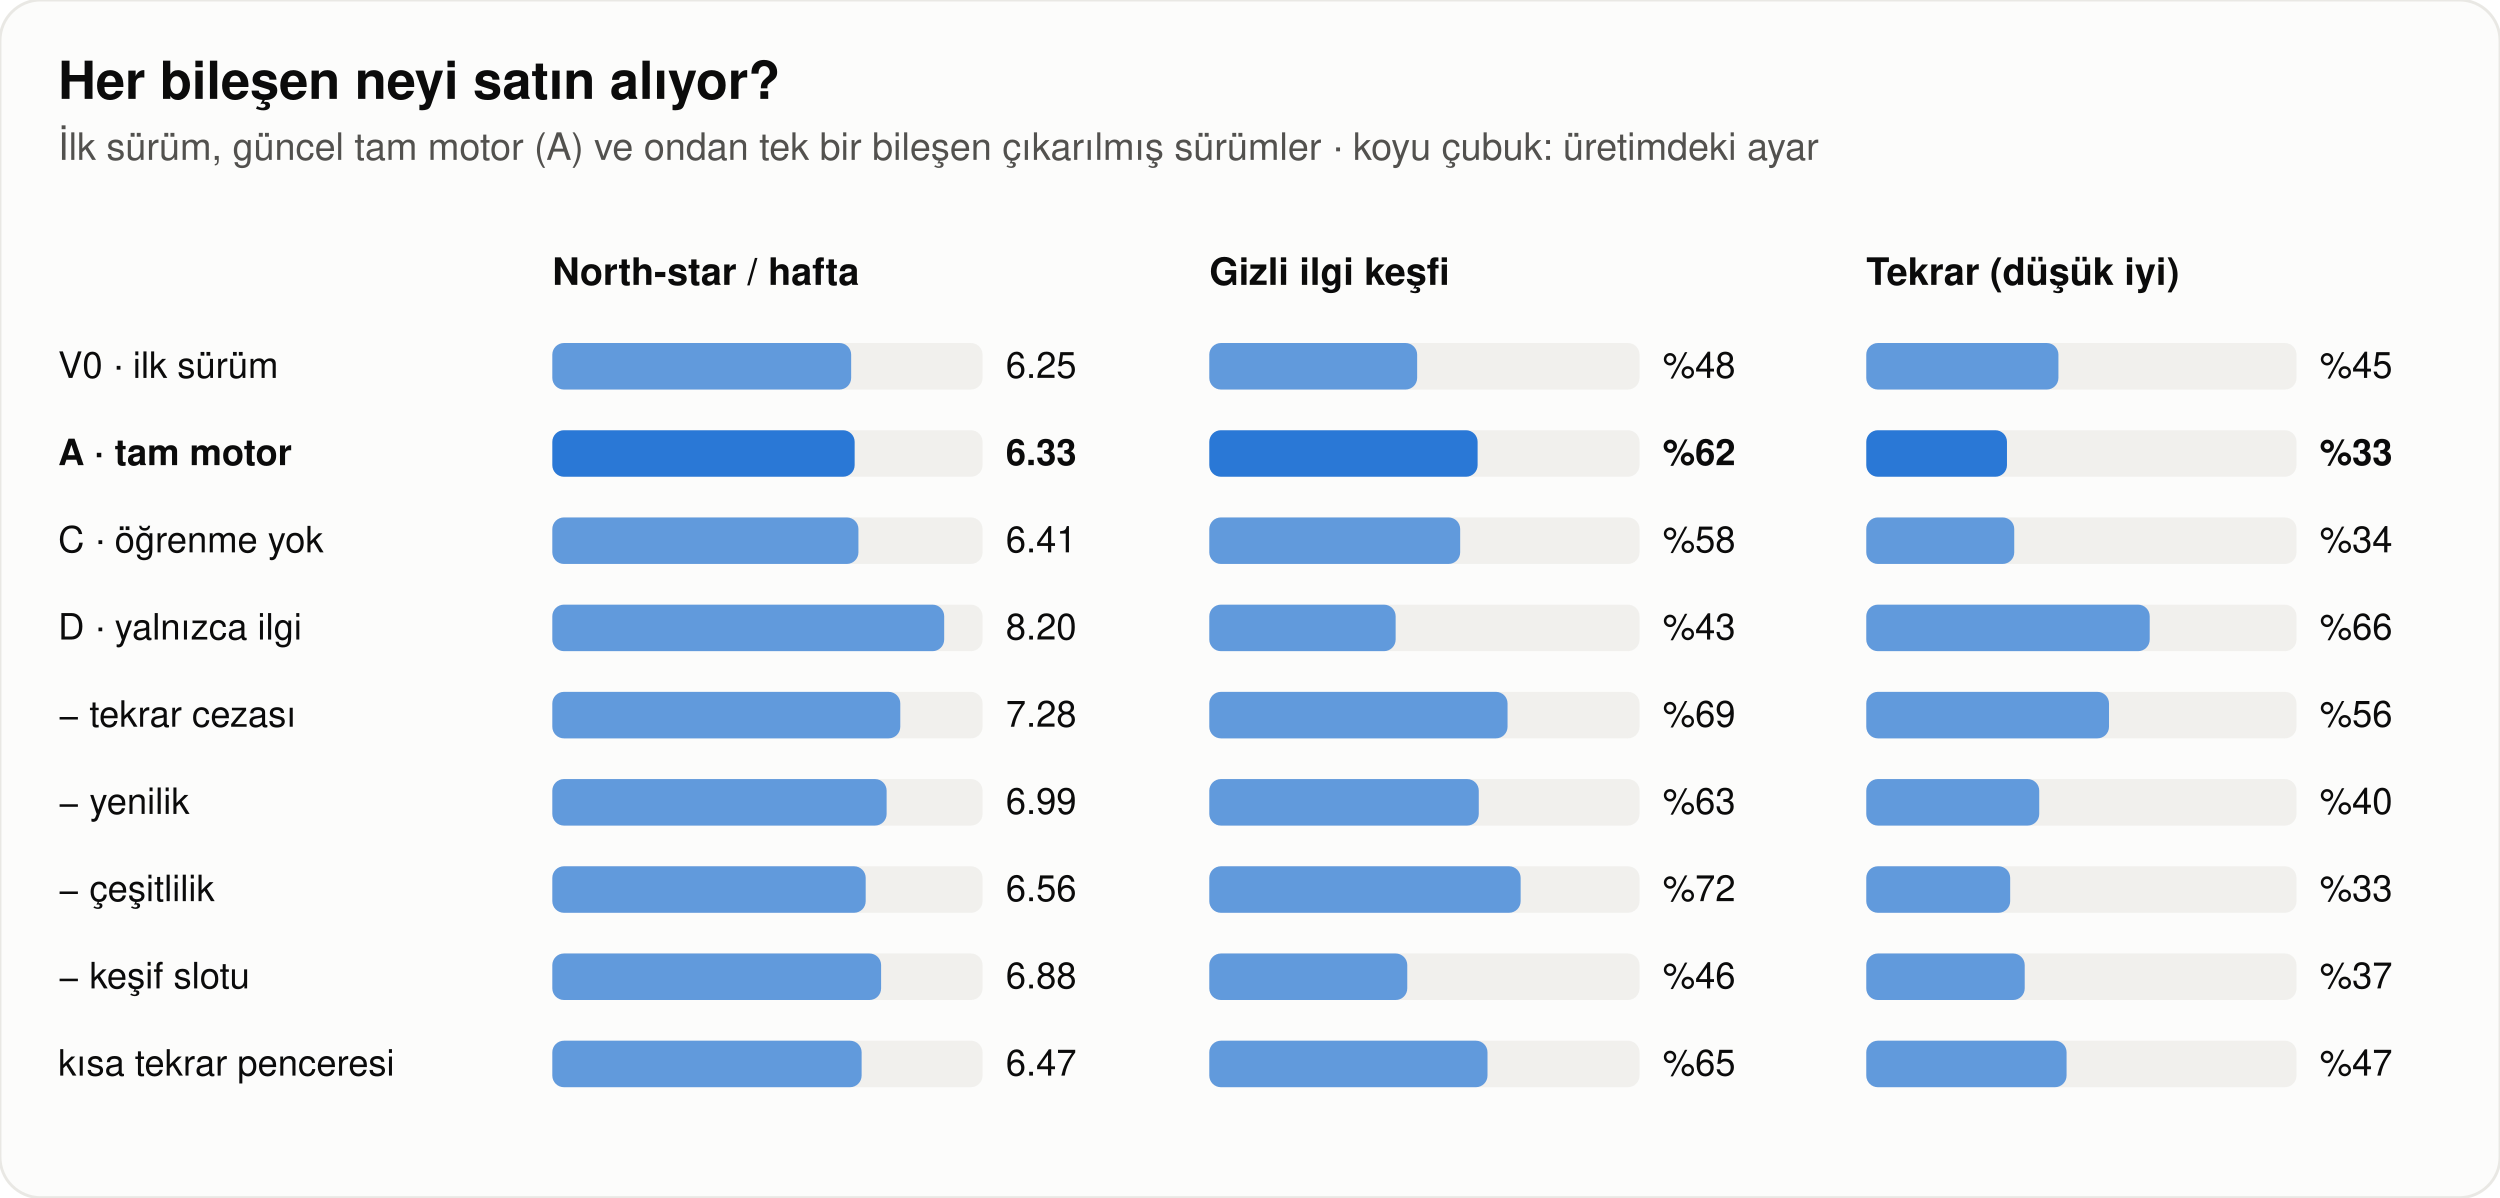
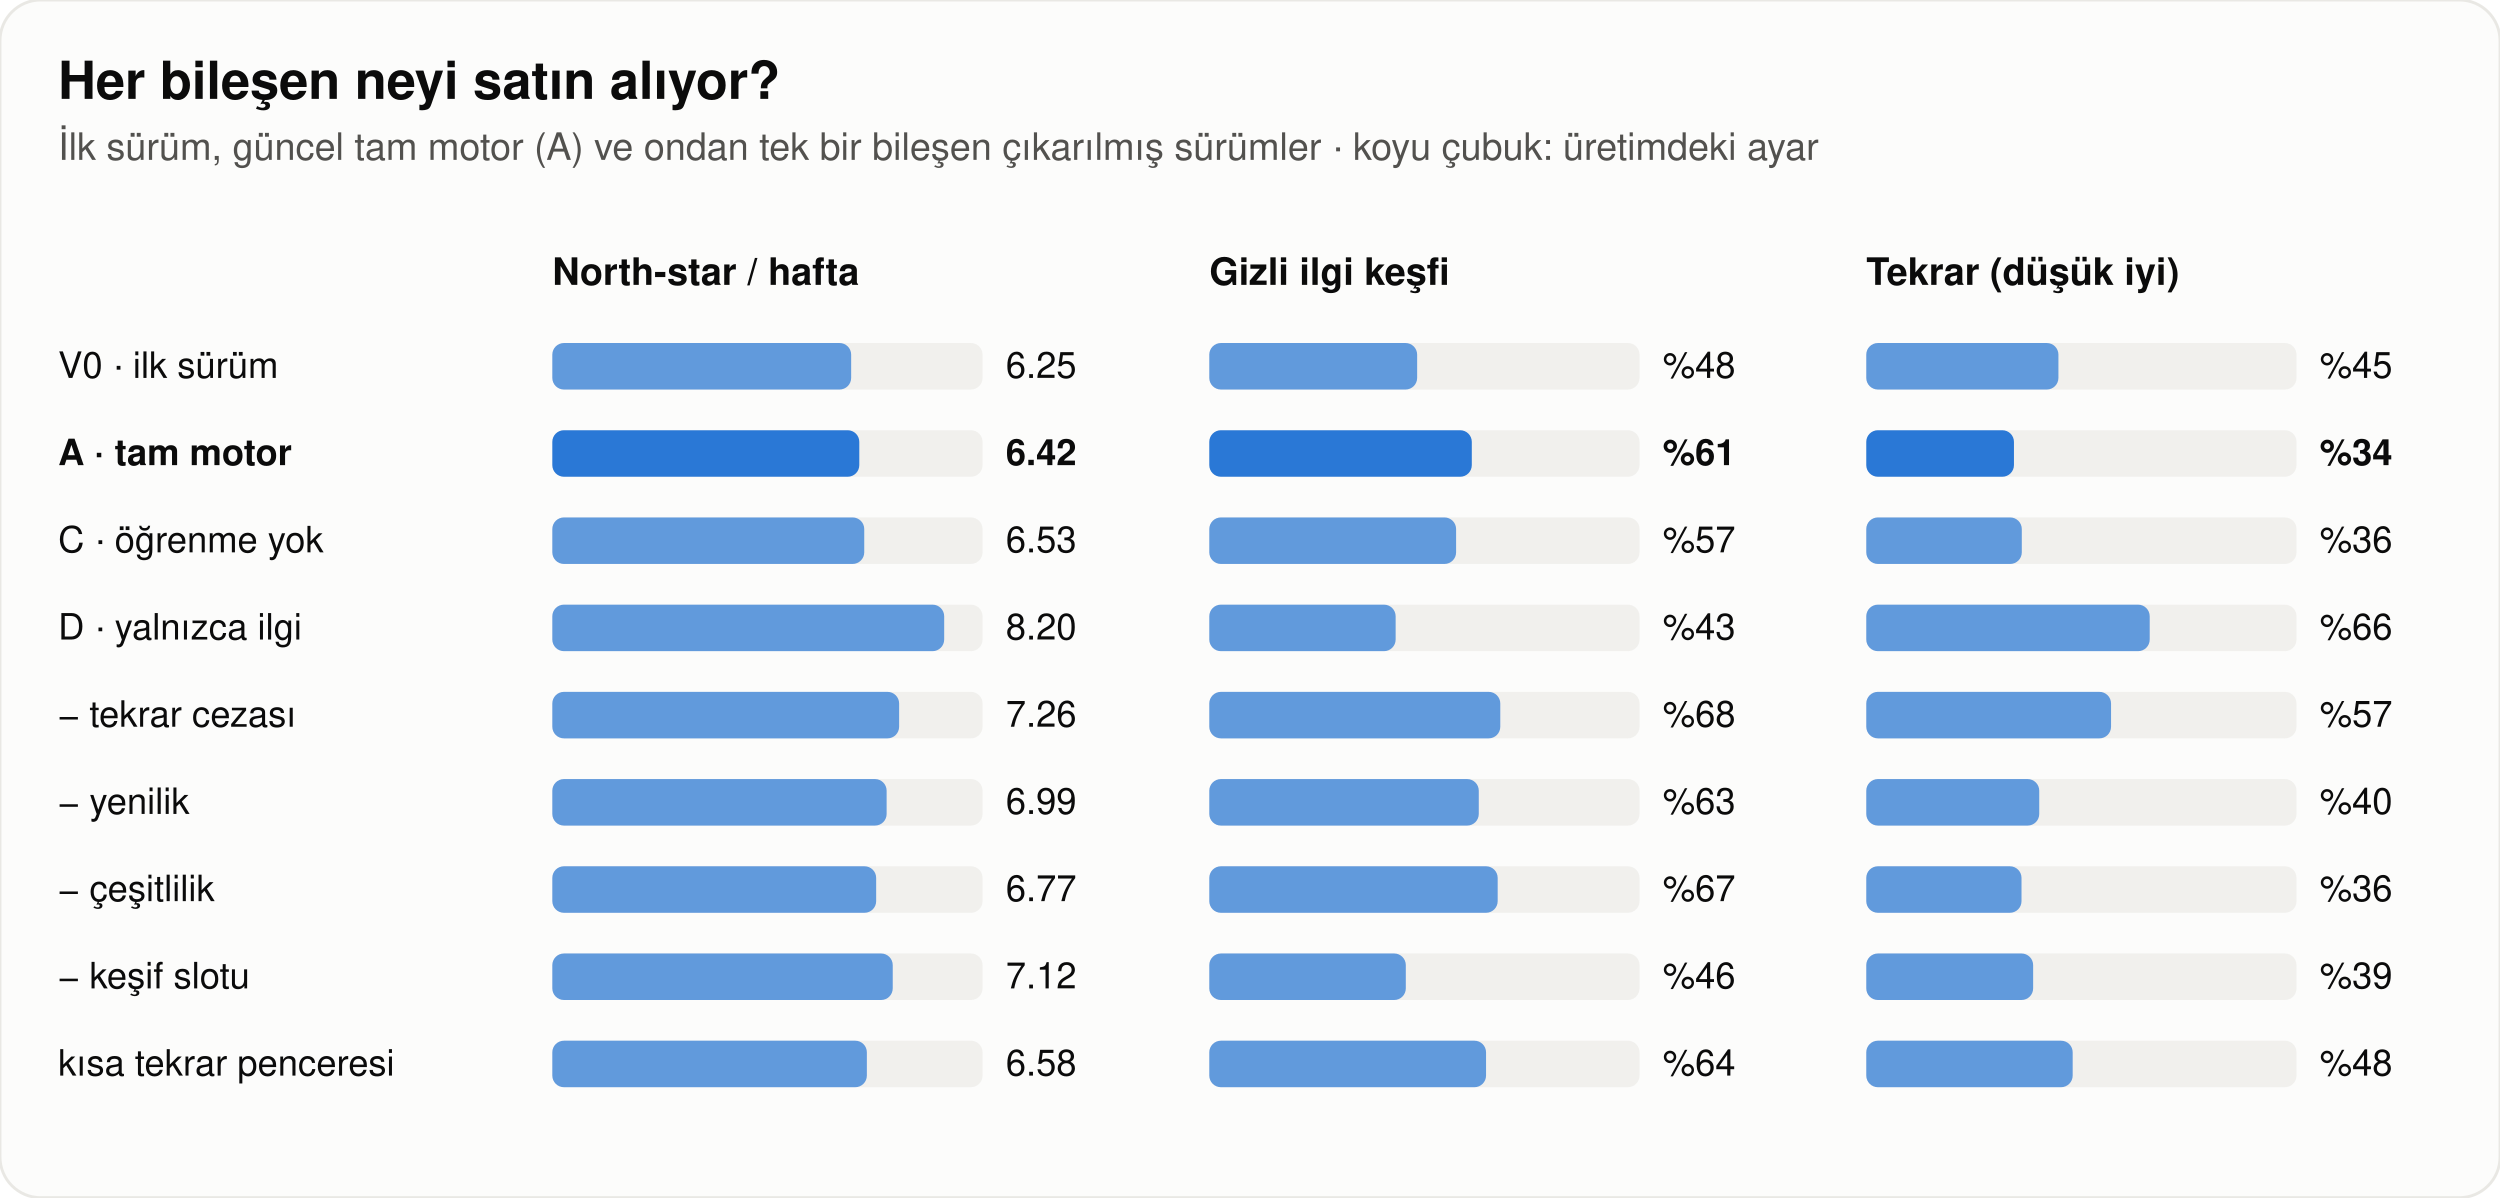
<svg xmlns="http://www.w3.org/2000/svg" viewBox="0 0 860 412" width="860" height="412" font-family="Nunito, 'Segoe UI', Helvetica, Arial, sans-serif" role="img" aria-label="Her bileşen neyi satın alıyor?">
  <rect width="860" height="412" rx="14" fill="#fcfcfb" stroke="#e9e8e4" />
  <text x="20" y="34" font-size="18" font-weight="800" fill="#0b0b0b">Her bileşen neyi satın alıyor?</text>
  <text x="20" y="55" font-size="13" fill="#52514e">İlk sürüm, güncel tam motor (A) ve ondan tek bir bileşen çıkarılmış sürümler · koyu çubuk: üretimdeki ayar</text>
  <text x="20" y="130" font-size="12.5" fill="#0b0b0b">V0 · ilk sürüm</text>
  <text x="20" y="160" font-size="12.5" fill="#0b0b0b" font-weight="800">A · tam motor</text>
  <text x="20" y="190" font-size="12.5" fill="#0b0b0b">C · öğrenme yok</text>
  <text x="20" y="220" font-size="12.5" fill="#0b0b0b">D · yalnızca ilgi</text>
  <text x="20" y="250" font-size="12.5" fill="#0b0b0b">− tekrar cezası</text>
  <text x="20" y="280" font-size="12.5" fill="#0b0b0b">− yenilik</text>
  <text x="20" y="310" font-size="12.5" fill="#0b0b0b">− çeşitlilik</text>
  <text x="20" y="340" font-size="12.5" fill="#0b0b0b">− keşif slotu</text>
  <text x="20" y="370" font-size="12.5" fill="#0b0b0b">kısa tekrar penceresi</text>
  <text x="190" y="98" font-size="13" font-weight="800" fill="#0b0b0b">North-star / hafta</text>
  <rect x="190" y="118" width="148" height="16" rx="4" fill="#e9e8e4" opacity="0.6" />
  <rect x="190" y="118" width="102.8" height="16" rx="4" fill="#2a78d6" opacity="0.72" />
  <text x="346" y="130" font-size="12.5" fill="#0b0b0b">6.25</text>
  <rect x="190" y="148" width="148" height="16" rx="4" fill="#e9e8e4" opacity="0.6" />
-   <rect x="190" y="148" width="104" height="16" rx="4" fill="#2a78d6" opacity="1" />
-   <text x="346" y="160" font-size="12.5" fill="#0b0b0b" font-weight="800">6.33</text>
+   <rect x="190" y="148" width="105.6" height="16" rx="4" fill="#2a78d6" opacity="1" />
+   <text x="346" y="160" font-size="12.5" fill="#0b0b0b" font-weight="800">6.42</text>
  <rect x="190" y="178" width="148" height="16" rx="4" fill="#e9e8e4" opacity="0.6" />
-   <rect x="190" y="178" width="105.3" height="16" rx="4" fill="#2a78d6" opacity="0.72" />
-   <text x="346" y="190" font-size="12.5" fill="#0b0b0b">6.41</text>
+   <rect x="190" y="178" width="107.3" height="16" rx="4" fill="#2a78d6" opacity="0.72" />
+   <text x="346" y="190" font-size="12.5" fill="#0b0b0b">6.53</text>
  <rect x="190" y="208" width="148" height="16" rx="4" fill="#e9e8e4" opacity="0.6" />
  <rect x="190" y="208" width="134.8" height="16" rx="4" fill="#2a78d6" opacity="0.72" />
  <text x="346" y="220" font-size="12.5" fill="#0b0b0b">8.20</text>
  <rect x="190" y="238" width="148" height="16" rx="4" fill="#e9e8e4" opacity="0.6" />
-   <rect x="190" y="238" width="119.7" height="16" rx="4" fill="#2a78d6" opacity="0.72" />
-   <text x="346" y="250" font-size="12.5" fill="#0b0b0b">7.28</text>
+   <rect x="190" y="238" width="119.3" height="16" rx="4" fill="#2a78d6" opacity="0.72" />
+   <text x="346" y="250" font-size="12.5" fill="#0b0b0b">7.26</text>
  <rect x="190" y="268" width="148" height="16" rx="4" fill="#e9e8e4" opacity="0.6" />
  <rect x="190" y="268" width="115" height="16" rx="4" fill="#2a78d6" opacity="0.72" />
  <text x="346" y="280" font-size="12.5" fill="#0b0b0b">6.99</text>
  <rect x="190" y="298" width="148" height="16" rx="4" fill="#e9e8e4" opacity="0.6" />
-   <rect x="190" y="298" width="107.8" height="16" rx="4" fill="#2a78d6" opacity="0.72" />
-   <text x="346" y="310" font-size="12.5" fill="#0b0b0b">6.56</text>
+   <rect x="190" y="298" width="111.4" height="16" rx="4" fill="#2a78d6" opacity="0.72" />
+   <text x="346" y="310" font-size="12.5" fill="#0b0b0b">6.77</text>
  <rect x="190" y="328" width="148" height="16" rx="4" fill="#e9e8e4" opacity="0.6" />
-   <rect x="190" y="328" width="113.1" height="16" rx="4" fill="#2a78d6" opacity="0.72" />
-   <text x="346" y="340" font-size="12.5" fill="#0b0b0b">6.88</text>
+   <rect x="190" y="328" width="117.1" height="16" rx="4" fill="#2a78d6" opacity="0.72" />
+   <text x="346" y="340" font-size="12.5" fill="#0b0b0b">7.12</text>
  <rect x="190" y="358" width="148" height="16" rx="4" fill="#e9e8e4" opacity="0.6" />
-   <rect x="190" y="358" width="106.4" height="16" rx="4" fill="#2a78d6" opacity="0.72" />
-   <text x="346" y="370" font-size="12.5" fill="#0b0b0b">6.47</text>
+   <rect x="190" y="358" width="108.2" height="16" rx="4" fill="#2a78d6" opacity="0.72" />
+   <text x="346" y="370" font-size="12.5" fill="#0b0b0b">6.58</text>
  <text x="416" y="98" font-size="13" font-weight="800" fill="#0b0b0b">Gizli ilgi keşfi</text>
  <rect x="416" y="118" width="148" height="16" rx="4" fill="#e9e8e4" opacity="0.6" />
  <rect x="416" y="118" width="71.5" height="16" rx="4" fill="#2a78d6" opacity="0.72" />
  <text x="572" y="130" font-size="12.5" fill="#0b0b0b">%48</text>
  <rect x="416" y="148" width="148" height="16" rx="4" fill="#e9e8e4" opacity="0.6" />
-   <rect x="416" y="148" width="92.3" height="16" rx="4" fill="#2a78d6" opacity="1" />
-   <text x="572" y="160" font-size="12.5" fill="#0b0b0b" font-weight="800">%62</text>
+   <rect x="416" y="148" width="90.3" height="16" rx="4" fill="#2a78d6" opacity="1" />
+   <text x="572" y="160" font-size="12.5" fill="#0b0b0b" font-weight="800">%61</text>
  <rect x="416" y="178" width="148" height="16" rx="4" fill="#e9e8e4" opacity="0.6" />
-   <rect x="416" y="178" width="86.3" height="16" rx="4" fill="#2a78d6" opacity="0.72" />
-   <text x="572" y="190" font-size="12.5" fill="#0b0b0b">%58</text>
+   <rect x="416" y="178" width="84.9" height="16" rx="4" fill="#2a78d6" opacity="0.72" />
+   <text x="572" y="190" font-size="12.5" fill="#0b0b0b">%57</text>
  <rect x="416" y="208" width="148" height="16" rx="4" fill="#e9e8e4" opacity="0.6" />
  <rect x="416" y="208" width="64.1" height="16" rx="4" fill="#2a78d6" opacity="0.72" />
  <text x="572" y="220" font-size="12.5" fill="#0b0b0b">%43</text>
  <rect x="416" y="238" width="148" height="16" rx="4" fill="#e9e8e4" opacity="0.6" />
-   <rect x="416" y="238" width="102.6" height="16" rx="4" fill="#2a78d6" opacity="0.72" />
-   <text x="572" y="250" font-size="12.5" fill="#0b0b0b">%69</text>
+   <rect x="416" y="238" width="100.1" height="16" rx="4" fill="#2a78d6" opacity="0.72" />
+   <text x="572" y="250" font-size="12.5" fill="#0b0b0b">%68</text>
  <rect x="416" y="268" width="148" height="16" rx="4" fill="#e9e8e4" opacity="0.6" />
  <rect x="416" y="268" width="92.7" height="16" rx="4" fill="#2a78d6" opacity="0.72" />
  <text x="572" y="280" font-size="12.5" fill="#0b0b0b">%63</text>
  <rect x="416" y="298" width="148" height="16" rx="4" fill="#e9e8e4" opacity="0.6" />
-   <rect x="416" y="298" width="107.1" height="16" rx="4" fill="#2a78d6" opacity="0.72" />
-   <text x="572" y="310" font-size="12.5" fill="#0b0b0b">%72</text>
+   <rect x="416" y="298" width="99.2" height="16" rx="4" fill="#2a78d6" opacity="0.72" />
+   <text x="572" y="310" font-size="12.5" fill="#0b0b0b">%67</text>
  <rect x="416" y="328" width="148" height="16" rx="4" fill="#e9e8e4" opacity="0.6" />
-   <rect x="416" y="328" width="68.1" height="16" rx="4" fill="#2a78d6" opacity="0.72" />
+   <rect x="416" y="328" width="67.6" height="16" rx="4" fill="#2a78d6" opacity="0.72" />
  <text x="572" y="340" font-size="12.5" fill="#0b0b0b">%46</text>
  <rect x="416" y="358" width="148" height="16" rx="4" fill="#e9e8e4" opacity="0.6" />
-   <rect x="416" y="358" width="95.7" height="16" rx="4" fill="#2a78d6" opacity="0.72" />
-   <text x="572" y="370" font-size="12.5" fill="#0b0b0b">%65</text>
+   <rect x="416" y="358" width="95.2" height="16" rx="4" fill="#2a78d6" opacity="0.72" />
+   <text x="572" y="370" font-size="12.5" fill="#0b0b0b">%64</text>
  <text x="642" y="98" font-size="13" font-weight="800" fill="#0b0b0b">Tekrar (düşük iyi)</text>
  <rect x="642" y="118" width="148" height="16" rx="4" fill="#e9e8e4" opacity="0.6" />
  <rect x="642" y="118" width="66.1" height="16" rx="4" fill="#2a78d6" opacity="0.72" />
  <text x="798" y="130" font-size="12.5" fill="#0b0b0b">%45</text>
  <rect x="642" y="148" width="148" height="16" rx="4" fill="#e9e8e4" opacity="0.6" />
-   <rect x="642" y="148" width="48.4" height="16" rx="4" fill="#2a78d6" opacity="1" />
-   <text x="798" y="160" font-size="12.5" fill="#0b0b0b" font-weight="800">%33</text>
+   <rect x="642" y="148" width="50.8" height="16" rx="4" fill="#2a78d6" opacity="1" />
+   <text x="798" y="160" font-size="12.5" fill="#0b0b0b" font-weight="800">%34</text>
  <rect x="642" y="178" width="148" height="16" rx="4" fill="#e9e8e4" opacity="0.6" />
-   <rect x="642" y="178" width="50.9" height="16" rx="4" fill="#2a78d6" opacity="0.72" />
-   <text x="798" y="190" font-size="12.5" fill="#0b0b0b">%34</text>
+   <rect x="642" y="178" width="53.5" height="16" rx="4" fill="#2a78d6" opacity="0.72" />
+   <text x="798" y="190" font-size="12.5" fill="#0b0b0b">%36</text>
  <rect x="642" y="208" width="148" height="16" rx="4" fill="#e9e8e4" opacity="0.6" />
  <rect x="642" y="208" width="97.5" height="16" rx="4" fill="#2a78d6" opacity="0.72" />
  <text x="798" y="220" font-size="12.5" fill="#0b0b0b">%66</text>
  <rect x="642" y="238" width="148" height="16" rx="4" fill="#e9e8e4" opacity="0.6" />
-   <rect x="642" y="238" width="83.5" height="16" rx="4" fill="#2a78d6" opacity="0.72" />
-   <text x="798" y="250" font-size="12.5" fill="#0b0b0b">%56</text>
+   <rect x="642" y="238" width="84.2" height="16" rx="4" fill="#2a78d6" opacity="0.72" />
+   <text x="798" y="250" font-size="12.5" fill="#0b0b0b">%57</text>
  <rect x="642" y="268" width="148" height="16" rx="4" fill="#e9e8e4" opacity="0.6" />
  <rect x="642" y="268" width="59.5" height="16" rx="4" fill="#2a78d6" opacity="0.72" />
  <text x="798" y="280" font-size="12.5" fill="#0b0b0b">%40</text>
  <rect x="642" y="298" width="148" height="16" rx="4" fill="#e9e8e4" opacity="0.6" />
-   <rect x="642" y="298" width="49.5" height="16" rx="4" fill="#2a78d6" opacity="0.72" />
-   <text x="798" y="310" font-size="12.5" fill="#0b0b0b">%33</text>
+   <rect x="642" y="298" width="53.4" height="16" rx="4" fill="#2a78d6" opacity="0.72" />
+   <text x="798" y="310" font-size="12.5" fill="#0b0b0b">%36</text>
  <rect x="642" y="328" width="148" height="16" rx="4" fill="#e9e8e4" opacity="0.6" />
-   <rect x="642" y="328" width="54.5" height="16" rx="4" fill="#2a78d6" opacity="0.72" />
-   <text x="798" y="340" font-size="12.5" fill="#0b0b0b">%37</text>
+   <rect x="642" y="328" width="57.4" height="16" rx="4" fill="#2a78d6" opacity="0.72" />
+   <text x="798" y="340" font-size="12.5" fill="#0b0b0b">%39</text>
  <rect x="642" y="358" width="148" height="16" rx="4" fill="#e9e8e4" opacity="0.6" />
-   <rect x="642" y="358" width="68.9" height="16" rx="4" fill="#2a78d6" opacity="0.72" />
-   <text x="798" y="370" font-size="12.5" fill="#0b0b0b">%47</text>
+   <rect x="642" y="358" width="71" height="16" rx="4" fill="#2a78d6" opacity="0.72" />
+   <text x="798" y="370" font-size="12.5" fill="#0b0b0b">%48</text>
</svg>
